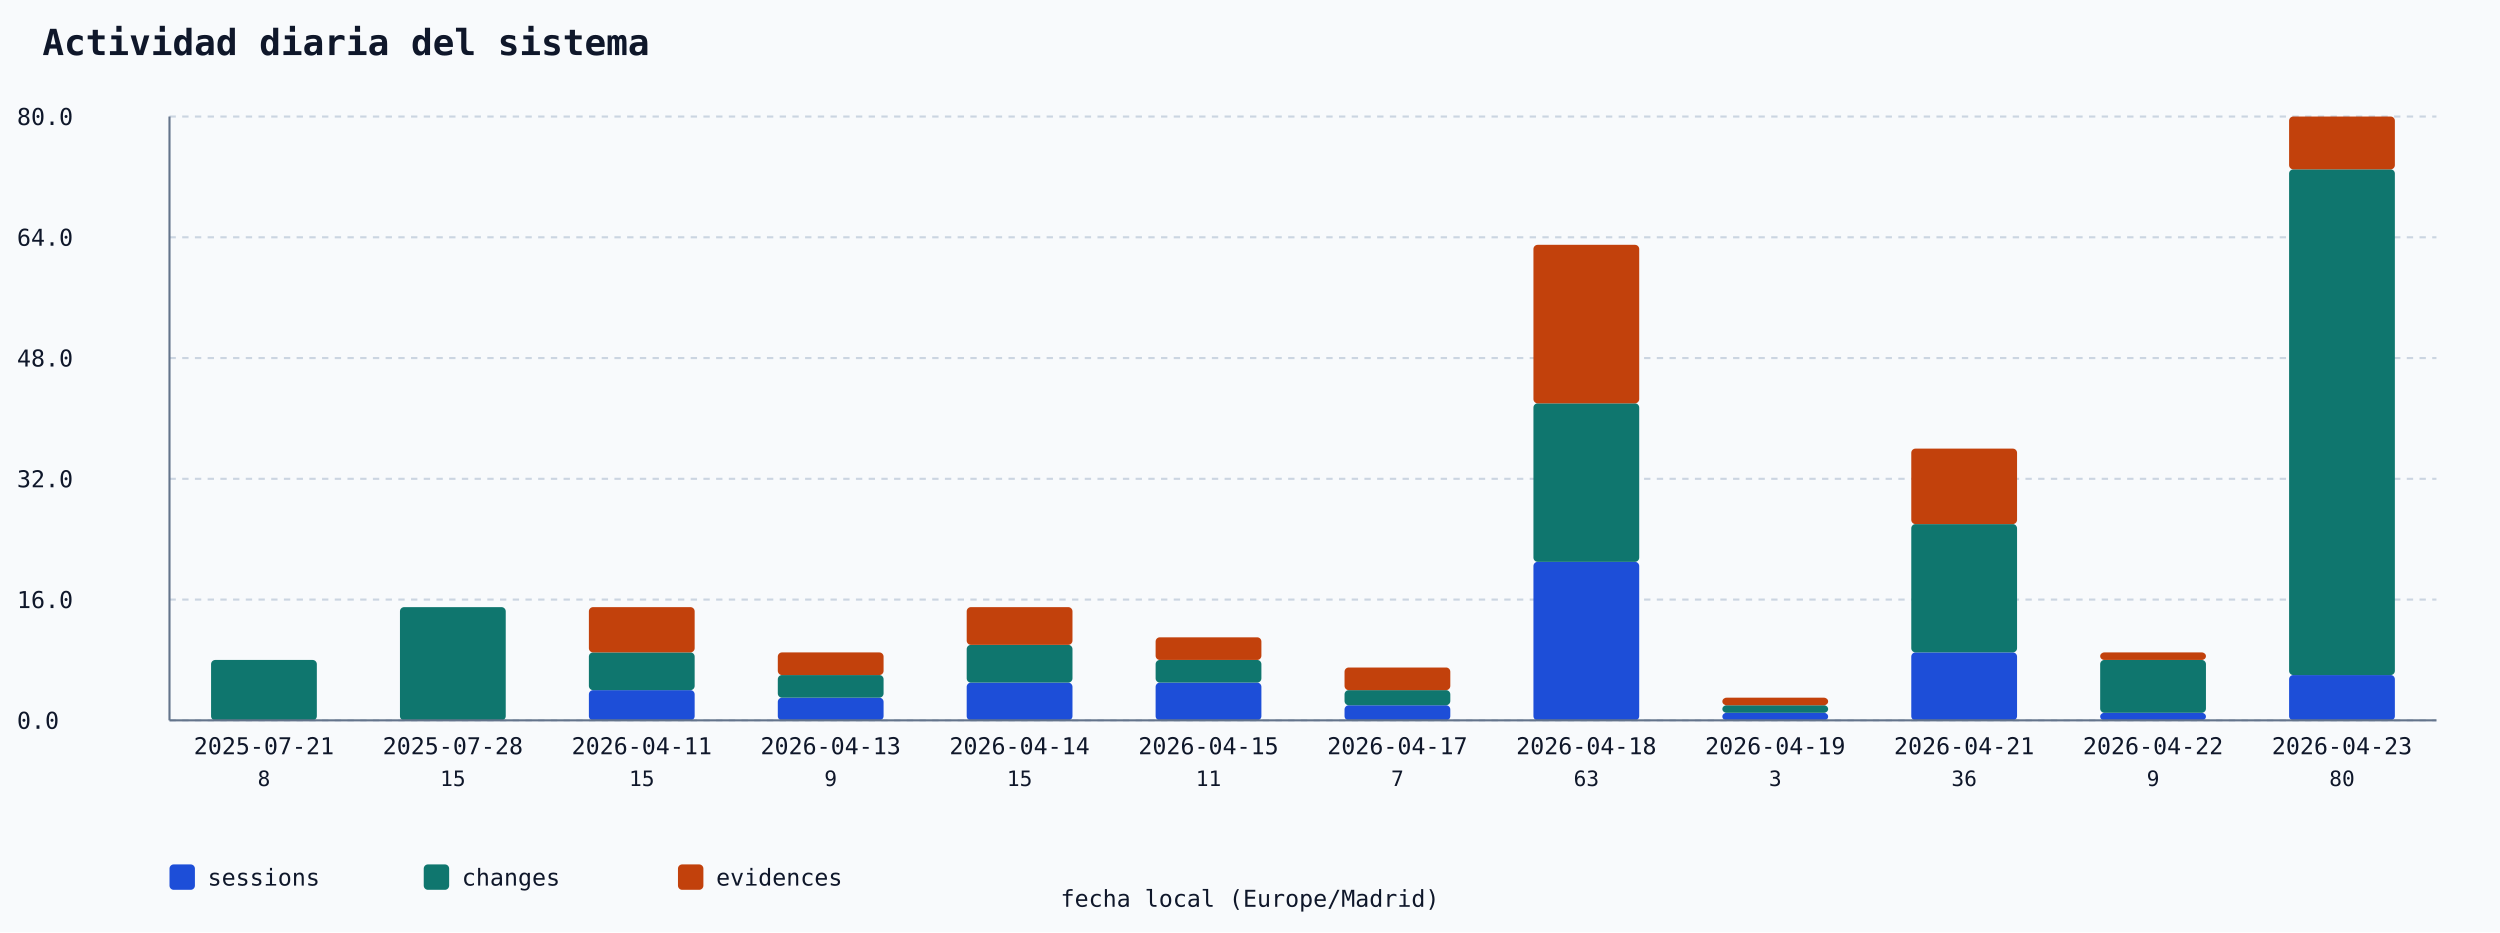
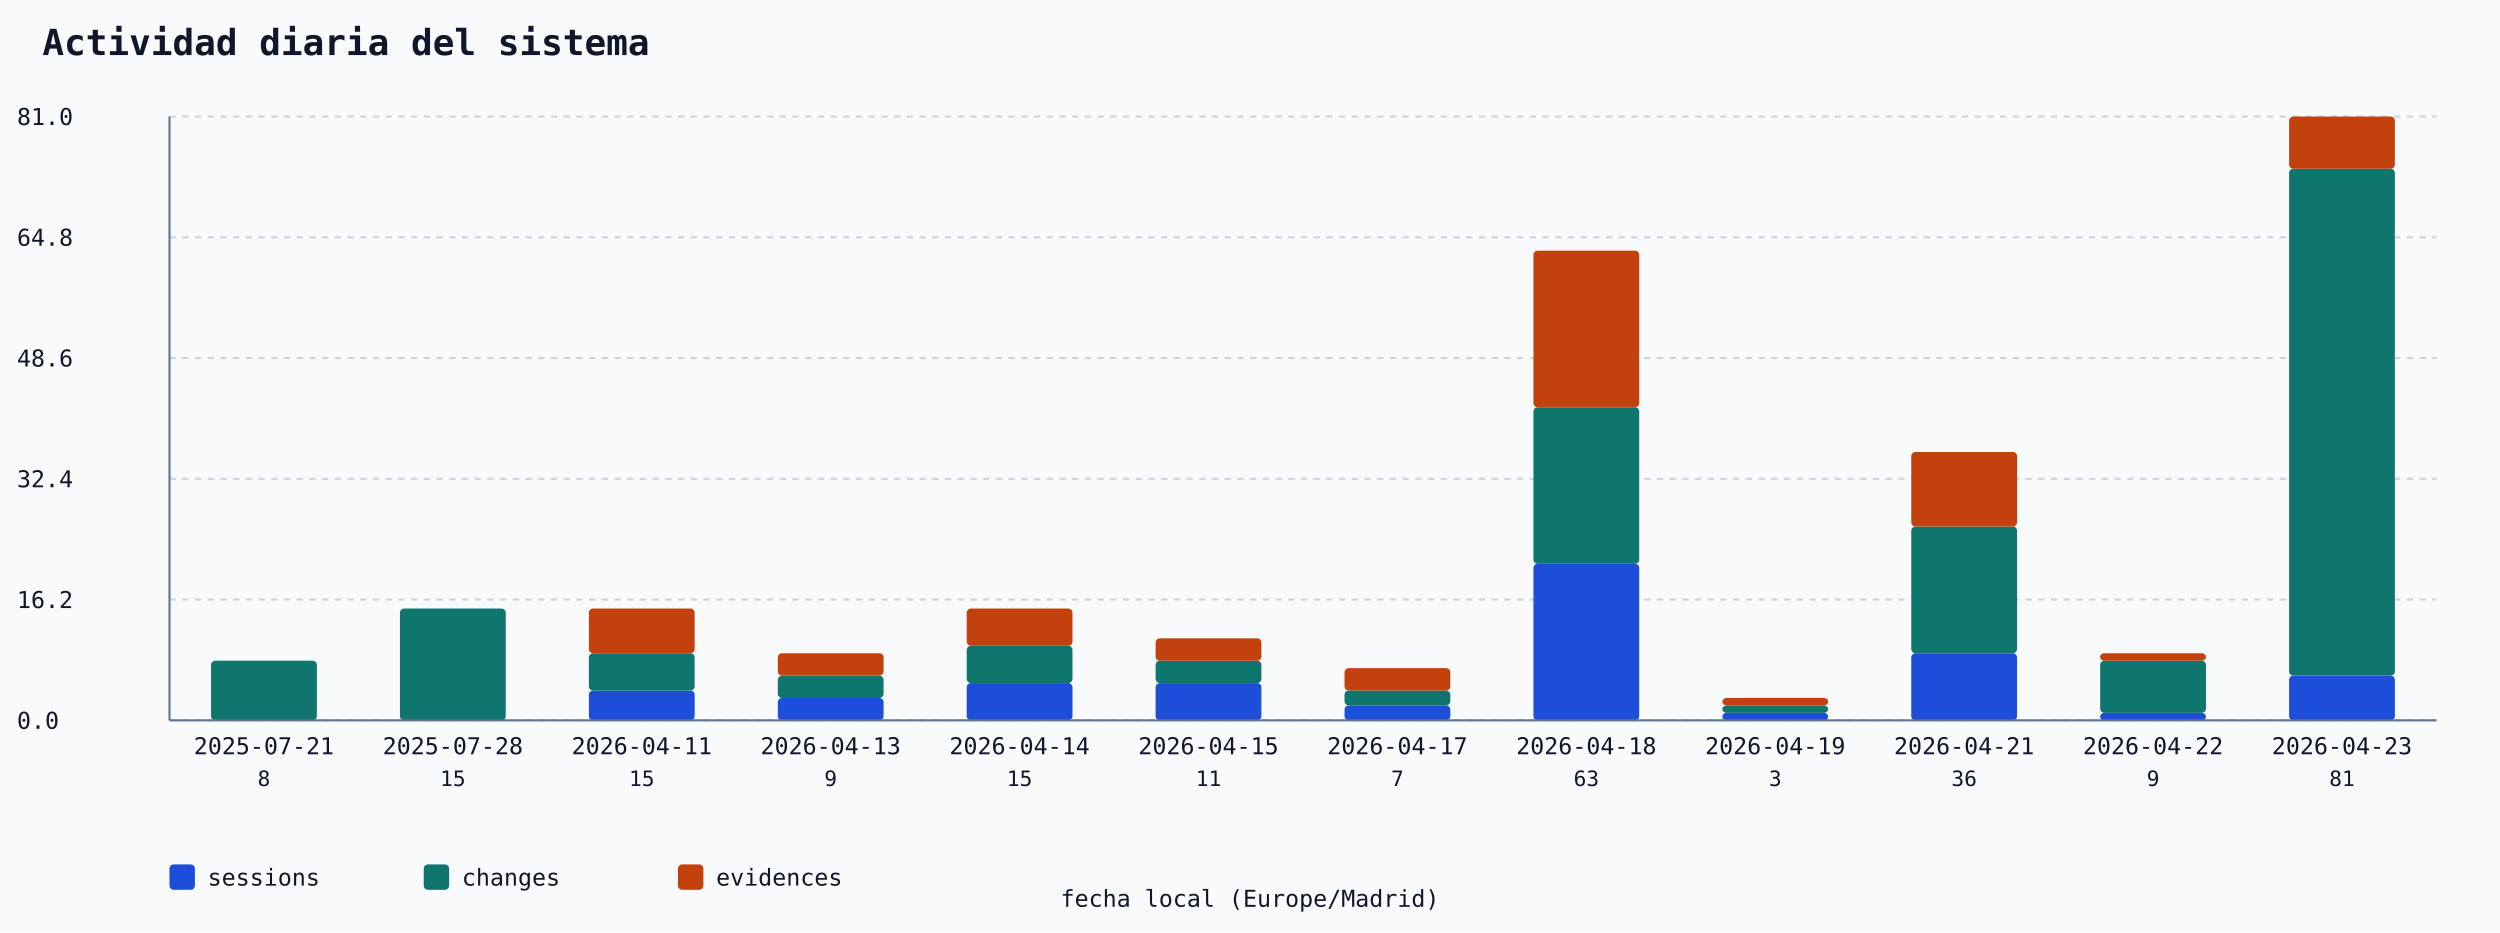
<svg xmlns="http://www.w3.org/2000/svg" width="1180" height="440" viewBox="0 0 1180 440">
  <style>
text { font-family: Menlo, Consolas, monospace; fill: #0f172a; }
.axis { stroke: #64748b; stroke-width: 1; }
.grid { stroke: #cbd5e1; stroke-width: 1; stroke-dasharray: 3 3; }
.title { font-size: 17px; font-weight: 700; }
.label { font-size: 11px; }
.small { font-size: 10px; }
</style>
  <rect x="0" y="0" width="1180" height="440" fill="#f8fafc" />
  <text x="20" y="26" class="title">Actividad diaria del sistema</text>
  <line x1="80" y1="340.00" x2="1150" y2="340.00" class="grid" />
  <text x="8" y="344.00" class="label">0.0</text>
  <line x1="80" y1="283.00" x2="1150" y2="283.00" class="grid" />
-   <text x="8" y="287.00" class="label">16.0</text>
+   <text x="8" y="287.00" class="label">16.2</text>
  <line x1="80" y1="226.00" x2="1150" y2="226.00" class="grid" />
-   <text x="8" y="230.00" class="label">32.0</text>
+   <text x="8" y="230.00" class="label">32.4</text>
  <line x1="80" y1="169.00" x2="1150" y2="169.00" class="grid" />
-   <text x="8" y="173.00" class="label">48.0</text>
+   <text x="8" y="173.00" class="label">48.6</text>
  <line x1="80" y1="112.00" x2="1150" y2="112.00" class="grid" />
-   <text x="8" y="116.00" class="label">64.0</text>
+   <text x="8" y="116.00" class="label">64.8</text>
  <line x1="80" y1="55.00" x2="1150" y2="55.00" class="grid" />
-   <text x="8" y="59.00" class="label">80.0</text>
-   <rect x="99.62" y="311.50" width="49.93" height="28.50" fill="#0f766e" rx="2" />
+   <text x="8" y="59.00" class="label">81.0</text>
+   <rect x="99.62" y="311.85" width="49.93" height="28.15" fill="#0f766e" rx="2" />
  <text x="124.58" y="356.00" text-anchor="middle" class="label">2025-07-21</text>
  <text x="124.58" y="371.00" text-anchor="middle" class="small">8</text>
-   <rect x="188.78" y="286.56" width="49.93" height="53.44" fill="#0f766e" rx="2" />
+   <rect x="188.78" y="287.22" width="49.93" height="52.78" fill="#0f766e" rx="2" />
  <text x="213.75" y="356.00" text-anchor="middle" class="label">2025-07-28</text>
  <text x="213.75" y="371.00" text-anchor="middle" class="small">15</text>
-   <rect x="277.95" y="325.75" width="49.93" height="14.25" fill="#1d4ed8" rx="2" />
-   <rect x="277.95" y="307.94" width="49.93" height="17.81" fill="#0f766e" rx="2" />
-   <rect x="277.95" y="286.56" width="49.93" height="21.38" fill="#c2410c" rx="2" />
+   <rect x="277.95" y="325.93" width="49.93" height="14.07" fill="#1d4ed8" rx="2" />
+   <rect x="277.95" y="308.33" width="49.93" height="17.59" fill="#0f766e" rx="2" />
+   <rect x="277.95" y="287.22" width="49.93" height="21.11" fill="#c2410c" rx="2" />
  <text x="302.92" y="356.00" text-anchor="middle" class="label">2026-04-11</text>
  <text x="302.92" y="371.00" text-anchor="middle" class="small">15</text>
-   <rect x="367.12" y="329.31" width="49.93" height="10.69" fill="#1d4ed8" rx="2" />
-   <rect x="367.12" y="318.62" width="49.93" height="10.69" fill="#0f766e" rx="2" />
-   <rect x="367.12" y="307.94" width="49.93" height="10.69" fill="#c2410c" rx="2" />
+   <rect x="367.12" y="329.44" width="49.93" height="10.56" fill="#1d4ed8" rx="2" />
+   <rect x="367.12" y="318.89" width="49.93" height="10.56" fill="#0f766e" rx="2" />
+   <rect x="367.12" y="308.33" width="49.93" height="10.56" fill="#c2410c" rx="2" />
  <text x="392.08" y="356.00" text-anchor="middle" class="label">2026-04-13</text>
  <text x="392.08" y="371.00" text-anchor="middle" class="small">9</text>
-   <rect x="456.28" y="322.19" width="49.93" height="17.81" fill="#1d4ed8" rx="2" />
-   <rect x="456.28" y="304.38" width="49.93" height="17.81" fill="#0f766e" rx="2" />
-   <rect x="456.28" y="286.56" width="49.93" height="17.81" fill="#c2410c" rx="2" />
+   <rect x="456.28" y="322.41" width="49.93" height="17.59" fill="#1d4ed8" rx="2" />
+   <rect x="456.28" y="304.81" width="49.93" height="17.59" fill="#0f766e" rx="2" />
+   <rect x="456.28" y="287.22" width="49.93" height="17.59" fill="#c2410c" rx="2" />
  <text x="481.25" y="356.00" text-anchor="middle" class="label">2026-04-14</text>
  <text x="481.25" y="371.00" text-anchor="middle" class="small">15</text>
-   <rect x="545.45" y="322.19" width="49.93" height="17.81" fill="#1d4ed8" rx="2" />
-   <rect x="545.45" y="311.50" width="49.93" height="10.69" fill="#0f766e" rx="2" />
-   <rect x="545.45" y="300.81" width="49.93" height="10.69" fill="#c2410c" rx="2" />
+   <rect x="545.45" y="322.41" width="49.93" height="17.59" fill="#1d4ed8" rx="2" />
+   <rect x="545.45" y="311.85" width="49.93" height="10.56" fill="#0f766e" rx="2" />
+   <rect x="545.45" y="301.30" width="49.93" height="10.56" fill="#c2410c" rx="2" />
  <text x="570.42" y="356.00" text-anchor="middle" class="label">2026-04-15</text>
  <text x="570.42" y="371.00" text-anchor="middle" class="small">11</text>
-   <rect x="634.62" y="332.88" width="49.93" height="7.12" fill="#1d4ed8" rx="2" />
-   <rect x="634.62" y="325.75" width="49.93" height="7.12" fill="#0f766e" rx="2" />
-   <rect x="634.62" y="315.06" width="49.93" height="10.69" fill="#c2410c" rx="2" />
+   <rect x="634.62" y="332.96" width="49.93" height="7.04" fill="#1d4ed8" rx="2" />
+   <rect x="634.62" y="325.93" width="49.93" height="7.04" fill="#0f766e" rx="2" />
+   <rect x="634.62" y="315.37" width="49.93" height="10.56" fill="#c2410c" rx="2" />
  <text x="659.58" y="356.00" text-anchor="middle" class="label">2026-04-17</text>
  <text x="659.58" y="371.00" text-anchor="middle" class="small">7</text>
-   <rect x="723.78" y="265.19" width="49.93" height="74.81" fill="#1d4ed8" rx="2" />
-   <rect x="723.78" y="190.38" width="49.93" height="74.81" fill="#0f766e" rx="2" />
-   <rect x="723.78" y="115.56" width="49.93" height="74.81" fill="#c2410c" rx="2" />
+   <rect x="723.78" y="266.11" width="49.93" height="73.89" fill="#1d4ed8" rx="2" />
+   <rect x="723.78" y="192.22" width="49.93" height="73.89" fill="#0f766e" rx="2" />
+   <rect x="723.78" y="118.33" width="49.93" height="73.89" fill="#c2410c" rx="2" />
  <text x="748.75" y="356.00" text-anchor="middle" class="label">2026-04-18</text>
  <text x="748.75" y="371.00" text-anchor="middle" class="small">63</text>
-   <rect x="812.95" y="336.44" width="49.93" height="3.56" fill="#1d4ed8" rx="2" />
-   <rect x="812.95" y="332.88" width="49.93" height="3.56" fill="#0f766e" rx="2" />
-   <rect x="812.95" y="329.31" width="49.93" height="3.56" fill="#c2410c" rx="2" />
+   <rect x="812.95" y="336.48" width="49.93" height="3.52" fill="#1d4ed8" rx="2" />
+   <rect x="812.95" y="332.96" width="49.93" height="3.52" fill="#0f766e" rx="2" />
+   <rect x="812.95" y="329.44" width="49.93" height="3.52" fill="#c2410c" rx="2" />
  <text x="837.92" y="356.00" text-anchor="middle" class="label">2026-04-19</text>
  <text x="837.92" y="371.00" text-anchor="middle" class="small">3</text>
-   <rect x="902.12" y="307.94" width="49.93" height="32.06" fill="#1d4ed8" rx="2" />
-   <rect x="902.12" y="247.38" width="49.93" height="60.56" fill="#0f766e" rx="2" />
-   <rect x="902.12" y="211.75" width="49.93" height="35.62" fill="#c2410c" rx="2" />
+   <rect x="902.12" y="308.33" width="49.93" height="31.67" fill="#1d4ed8" rx="2" />
+   <rect x="902.12" y="248.52" width="49.93" height="59.81" fill="#0f766e" rx="2" />
+   <rect x="902.12" y="213.33" width="49.93" height="35.19" fill="#c2410c" rx="2" />
  <text x="927.08" y="356.00" text-anchor="middle" class="label">2026-04-21</text>
  <text x="927.08" y="371.00" text-anchor="middle" class="small">36</text>
-   <rect x="991.28" y="336.44" width="49.93" height="3.56" fill="#1d4ed8" rx="2" />
-   <rect x="991.28" y="311.50" width="49.93" height="24.94" fill="#0f766e" rx="2" />
-   <rect x="991.28" y="307.94" width="49.93" height="3.56" fill="#c2410c" rx="2" />
+   <rect x="991.28" y="336.48" width="49.93" height="3.52" fill="#1d4ed8" rx="2" />
+   <rect x="991.28" y="311.85" width="49.93" height="24.63" fill="#0f766e" rx="2" />
+   <rect x="991.28" y="308.33" width="49.93" height="3.52" fill="#c2410c" rx="2" />
  <text x="1016.25" y="356.00" text-anchor="middle" class="label">2026-04-22</text>
  <text x="1016.25" y="371.00" text-anchor="middle" class="small">9</text>
-   <rect x="1080.45" y="318.62" width="49.93" height="21.38" fill="#1d4ed8" rx="2" />
-   <rect x="1080.45" y="79.94" width="49.93" height="238.69" fill="#0f766e" rx="2" />
-   <rect x="1080.45" y="55.00" width="49.93" height="24.94" fill="#c2410c" rx="2" />
+   <rect x="1080.45" y="318.89" width="49.93" height="21.11" fill="#1d4ed8" rx="2" />
+   <rect x="1080.45" y="79.63" width="49.93" height="239.26" fill="#0f766e" rx="2" />
+   <rect x="1080.45" y="55.00" width="49.93" height="24.63" fill="#c2410c" rx="2" />
  <text x="1105.42" y="356.00" text-anchor="middle" class="label">2026-04-23</text>
-   <text x="1105.42" y="371.00" text-anchor="middle" class="small">80</text>
+   <text x="1105.42" y="371.00" text-anchor="middle" class="small">81</text>
  <rect x="80" y="408" width="12" height="12" fill="#1d4ed8" rx="2" />
  <text x="98" y="418" class="label">sessions</text>
  <rect x="200" y="408" width="12" height="12" fill="#0f766e" rx="2" />
  <text x="218" y="418" class="label">changes</text>
  <rect x="320" y="408" width="12" height="12" fill="#c2410c" rx="2" />
  <text x="338" y="418" class="label">evidences</text>
  <line x1="80" y1="340" x2="1150" y2="340" class="axis" />
  <line x1="80" y1="55" x2="80" y2="340" class="axis" />
  <text x="590" y="428" text-anchor="middle" class="label">fecha local (Europe/Madrid)</text>
</svg>
